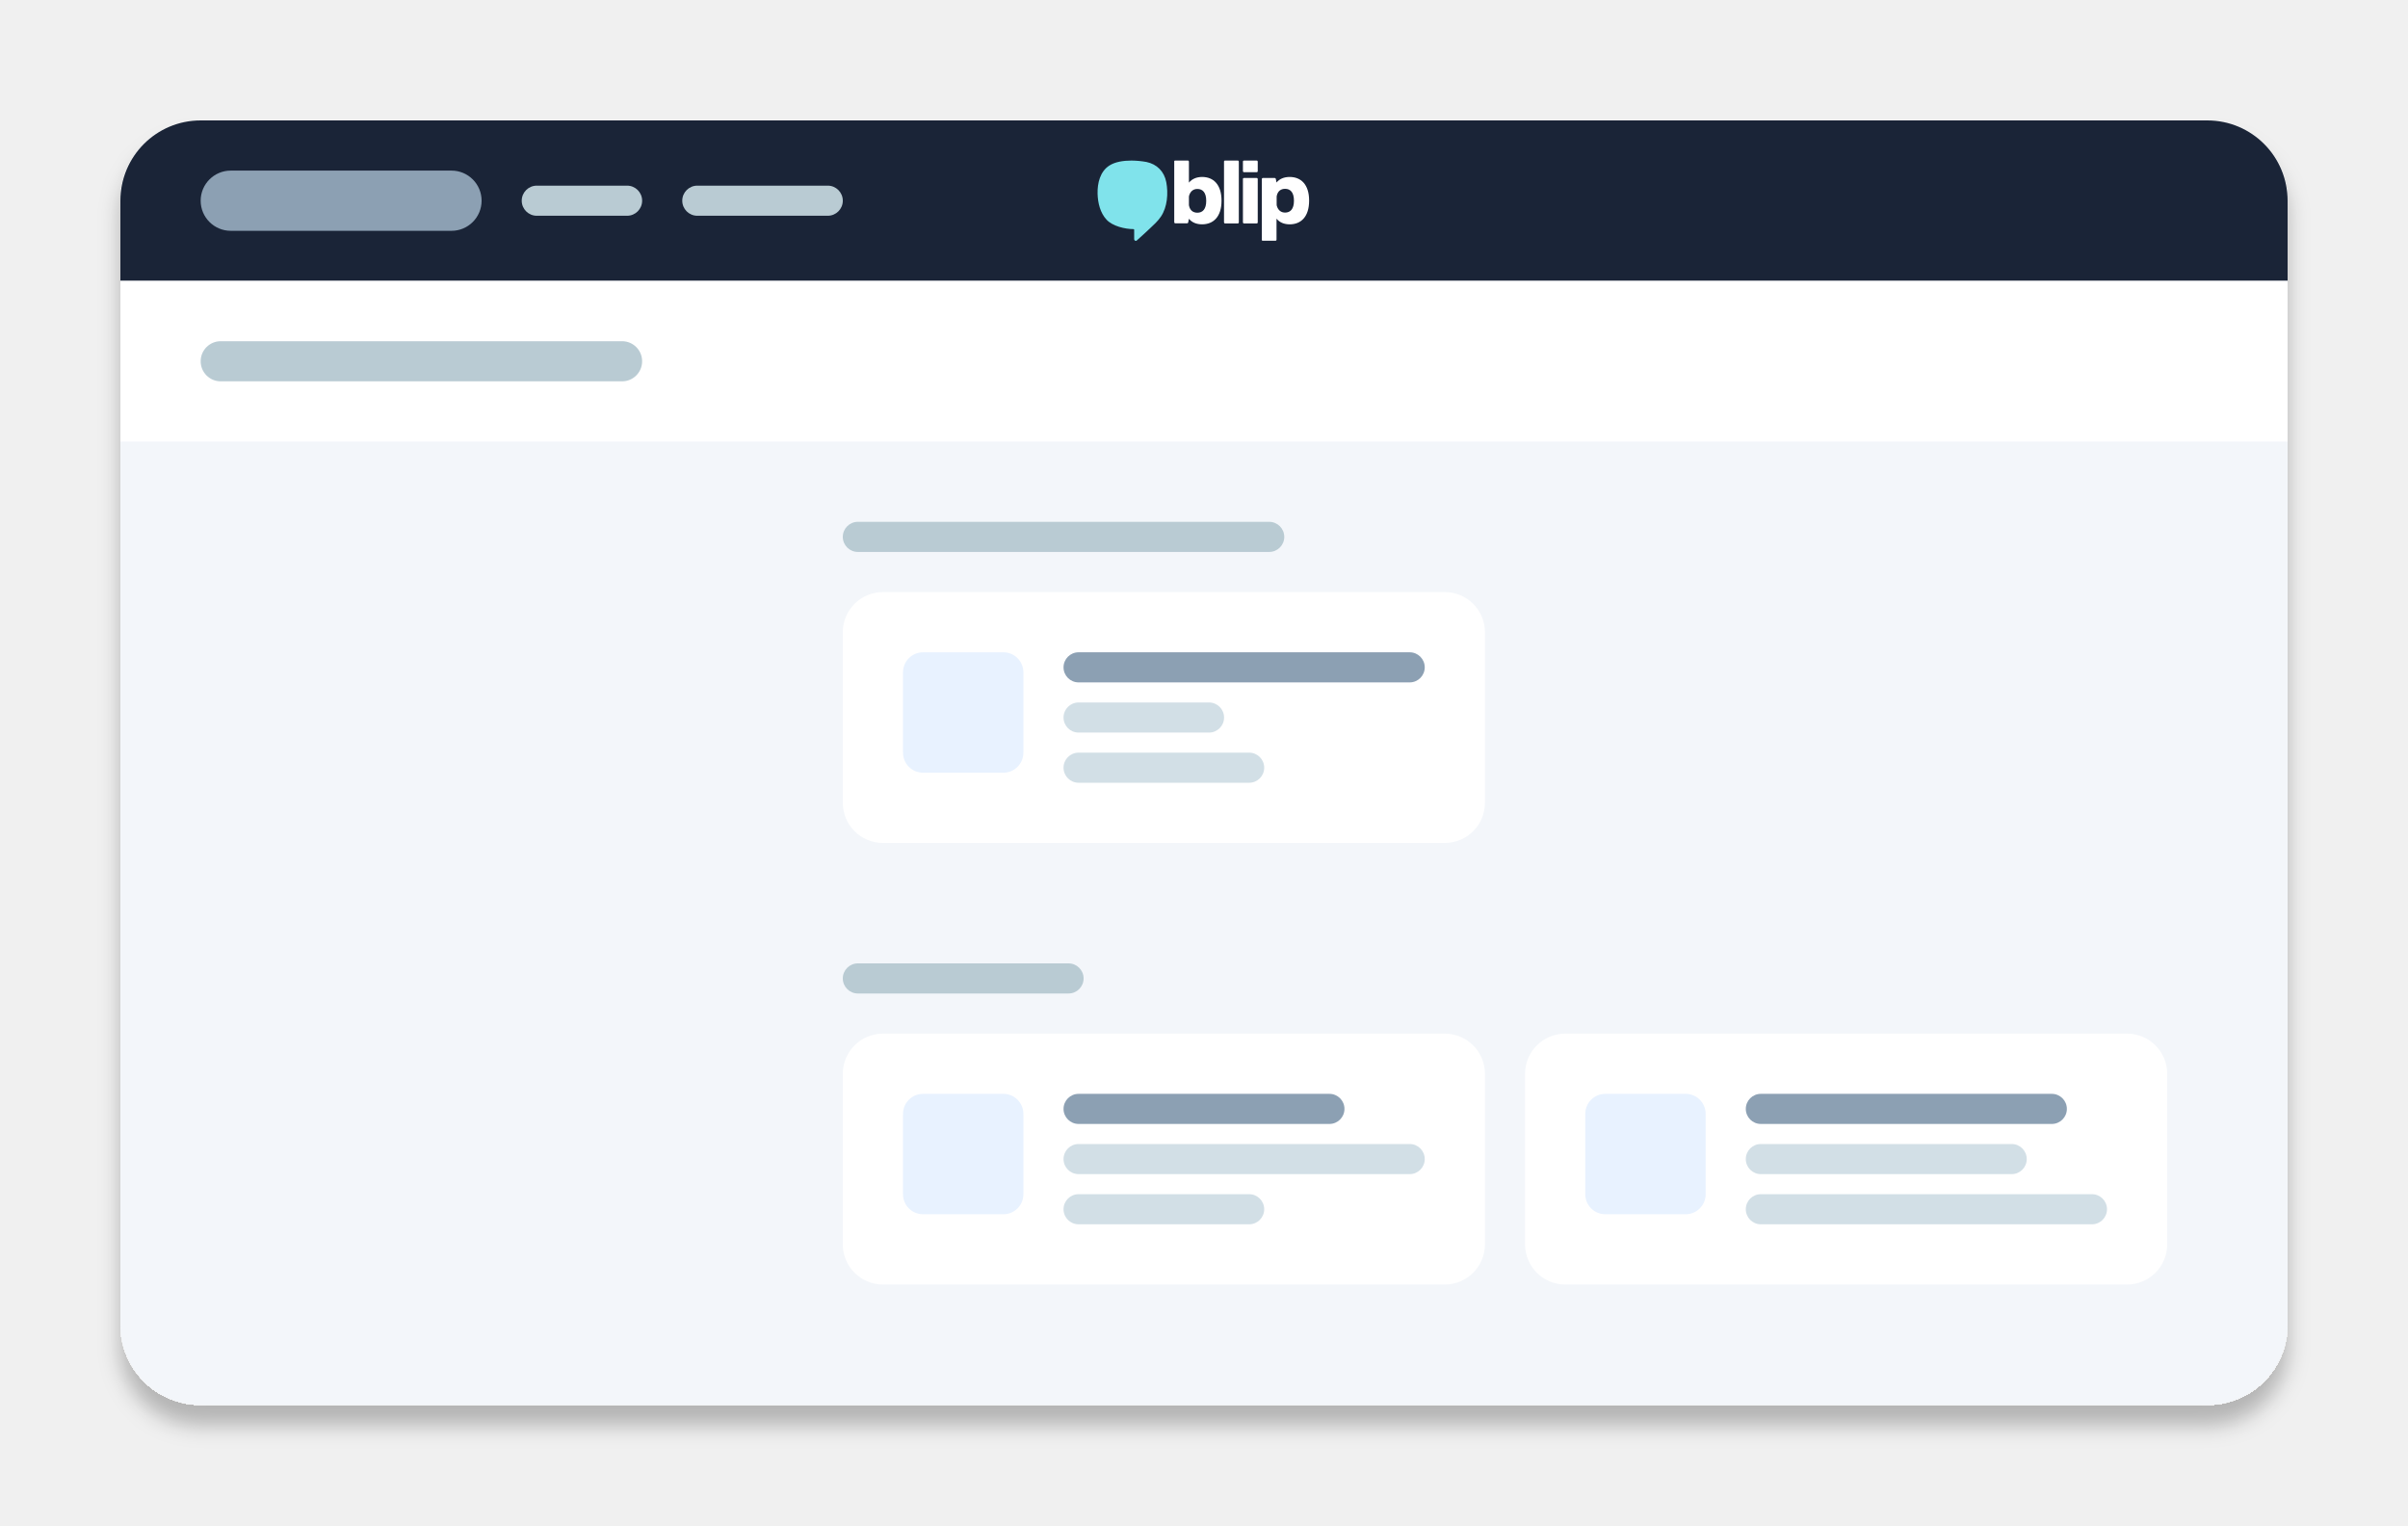
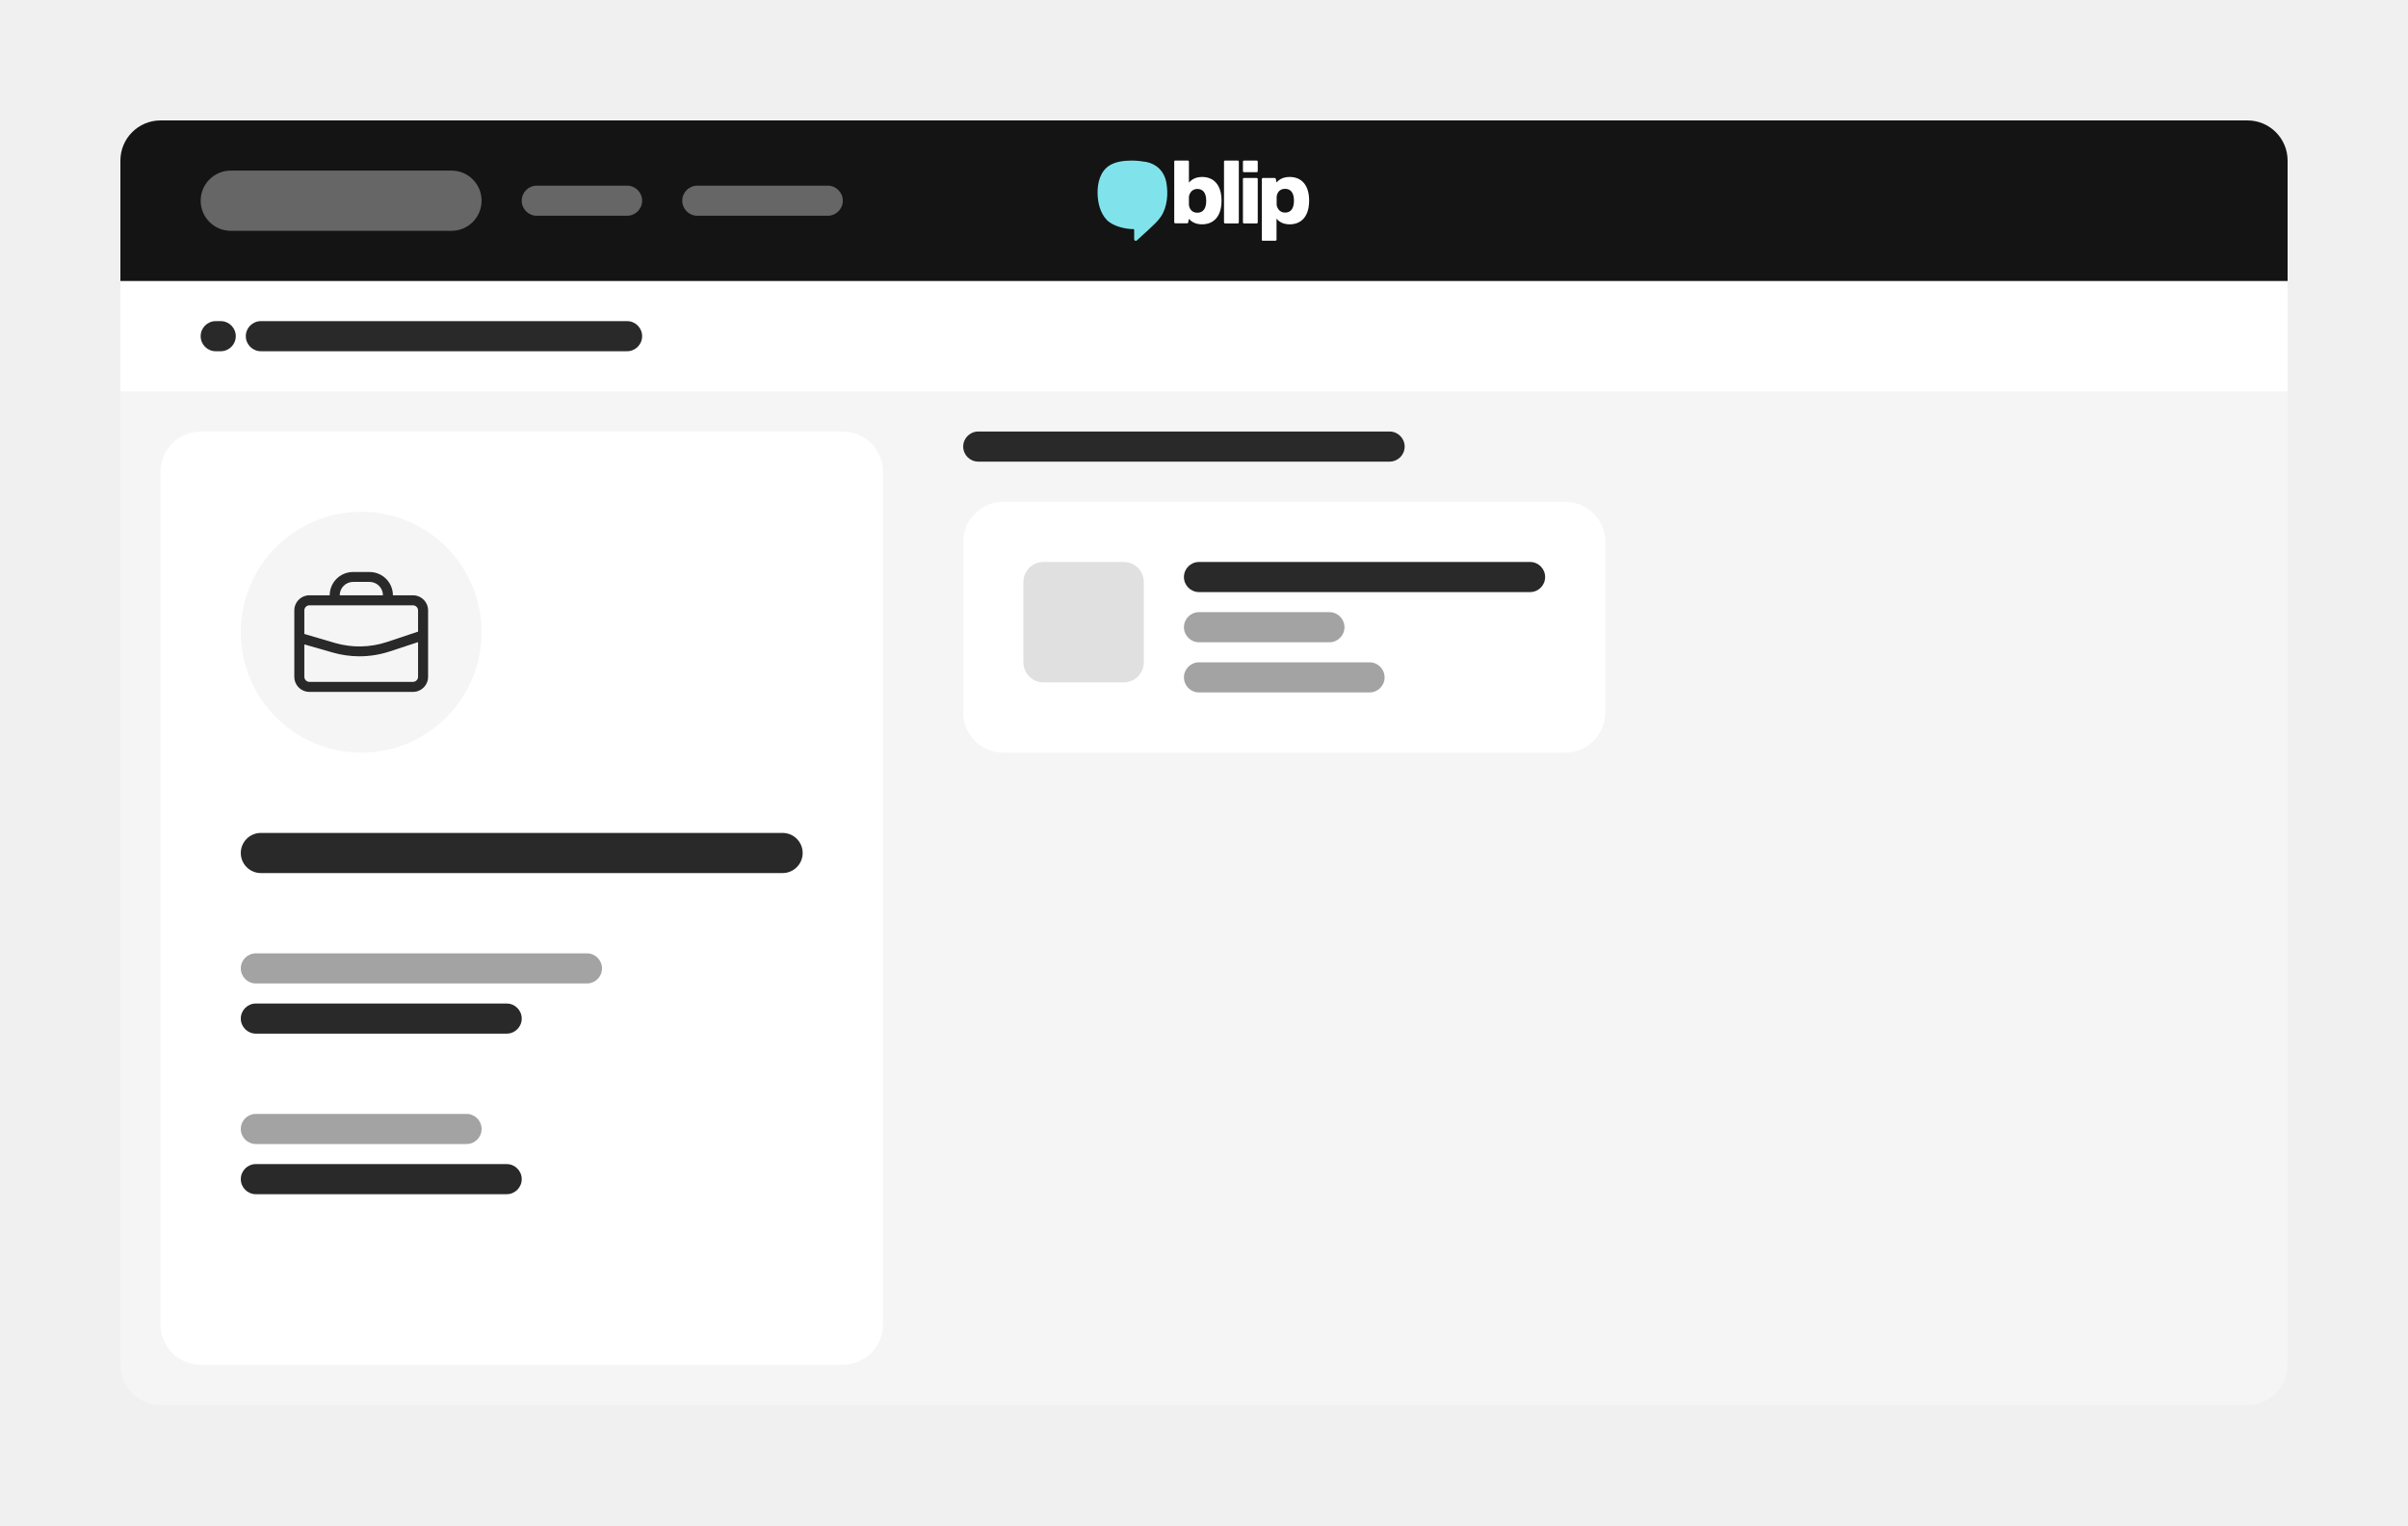
<svg xmlns="http://www.w3.org/2000/svg" width="480" height="304" viewBox="0 0 480 304" fill="none">
-   <g filter="url(#screen-control-panel-off__a)">
-     <path d="M24 40c0-8.837 7.163-16 16-16h400c8.837 0 16 7.163 16 16v16H24V40Z" fill="#1A2437" />
-     <rect x="40" y="34" width="56" height="12" rx="6" fill="#8CA0B3" />
-     <rect x="104" y="37" width="24" height="6" rx="3" fill="#B9CBD3" />
-     <rect x="136" y="37" width="32" height="6" rx="3" fill="#B9CBD3" />
-     <path d="M251.53 47.794V35.68a.2.2 0 0 1 .199-.206h2.381c.099 0 .174.077.198.154l.149.746c.62-.746 1.513-1.106 2.63-1.106 2.207 0 3.869 1.466 3.869 4.707 0 3.242-1.637 4.733-3.869 4.733-1.092 0-2.01-.36-2.63-1.131v4.193a.199.199 0 0 1-.198.205h-2.555c-.099.026-.174-.051-.174-.18Zm2.952-7.022c0 .077 0 .154.025.231.273.952.893 1.364 1.662 1.364 1.042 0 1.761-.695 1.761-2.367 0-1.672-.719-2.367-1.761-2.367-.819 0-1.439.412-1.662 1.364-.025.077-.025.128-.025.206v1.569ZM234.241 32h2.555c.124 0 .199.103.199.206v4.193c.62-.746 1.538-1.132 2.629-1.132 2.232 0 3.87 1.492 3.87 4.733 0 3.241-1.662 4.707-3.87 4.707-1.116 0-2.009-.36-2.629-1.106l-.149.746c-.025.103-.099.155-.199.155h-2.381c-.124 0-.198-.103-.198-.206v-12.09c-.025-.129.049-.206.173-.206Zm2.754 8.823c0 .077 0 .129.025.206.223.952.843 1.363 1.661 1.363 1.042 0 1.762-.694 1.762-2.366 0-1.672-.72-2.367-1.762-2.367-.769 0-1.389.412-1.661 1.364-.025.077-.025.154-.025.231v1.57ZM244.188 32h2.555c.124 0 .199.103.199.206V44.32a.2.2 0 0 1-.199.206h-2.555c-.124 0-.198-.103-.198-.206V32.206c0-.129.074-.206.198-.206Zm3.572 2.11v-1.904c0-.129.099-.206.198-.206h2.555c.124 0 .199.103.199.206v1.903a.2.2 0 0 1-.199.206h-2.555c-.124 0-.198-.103-.198-.206Zm.198 1.363h2.555c.124 0 .199.103.199.206v8.642a.2.2 0 0 1-.199.206h-2.555c-.124 0-.198-.103-.198-.206V35.68c0-.13.074-.206.198-.206Z" fill="#fff" />
-     <path d="M225.535 32c-1.612 0-3.274.257-4.415 1.003-1.836 1.184-2.382 3.499-2.332 5.608.05 1.826.521 3.807 1.786 5.17 1.191 1.287 3.671 1.878 5.358 1.878.074 0 .149.052.149.154v1.853c0 .18.148.334.322.334h.025a.22.22 0 0 0 .173-.077c.844-.746 1.687-1.518 2.531-2.315.793-.746 1.686-1.544 2.282-2.444 1.289-1.904 1.488-4.63 1.066-6.868-.421-2.161-1.885-3.576-3.944-4.013a17.573 17.573 0 0 0-3.001-.283Z" fill="#80E3EB" />
-     <path d="M24 56h432v208c0 8.837-7.163 16-16 16H40c-8.837 0-16-7.163-16-16V56Z" fill="#F3F6FA" />
-     <path fill="#fff" d="M24 56h432v32H24z" />
-     <rect x="40" y="68" width="88" height="8" rx="4" fill="#B9CBD3" />
-     <rect x="168" y="104" width="88" height="6" rx="3" fill="#B9CBD3" />
-     <rect x="168" y="118" width="128" height="50" rx="8" fill="#fff" />
-     <rect x="180" y="130" width="24" height="24" rx="4" fill="#E8F2FF" />
-     <rect x="212" y="130" width="72" height="6" rx="3" fill="#8CA0B3" />
-     <rect x="212" y="140" width="32" height="6" rx="3" fill="#D2DFE6" />
-     <rect x="212" y="150" width="40" height="6" rx="3" fill="#D2DFE6" />
-     <rect x="168" y="192" width="48" height="6" rx="3" fill="#B9CBD3" />
-     <rect x="168" y="206" width="128" height="50" rx="8" fill="#fff" />
-     <rect x="180" y="218" width="24" height="24" rx="4" fill="#E8F2FF" />
-     <rect x="212" y="218" width="56" height="6" rx="3" fill="#8CA0B3" />
-     <rect x="212" y="228" width="72" height="6" rx="3" fill="#D2DFE6" />
-     <rect x="212" y="238" width="40" height="6" rx="3" fill="#D2DFE6" />
-     <rect x="304" y="206" width="128" height="50" rx="8" fill="#fff" />
-     <rect x="316" y="218" width="24" height="24" rx="4" fill="#E8F2FF" />
-     <rect x="348" y="218" width="64" height="6" rx="3" fill="#8CA0B3" />
-     <rect x="348" y="228" width="56" height="6" rx="3" fill="#D2DFE6" />
-     <rect x="348" y="238" width="72" height="6" rx="3" fill="#D2DFE6" />
-   </g>
-   <defs>
-     <filter id="screen-control-panel-off__a" x="-4" y="0" width="488" height="312" filterUnits="userSpaceOnUse" color-interpolation-filters="sRGB">
-       <feFlood flood-opacity="0" result="BackgroundImageFix" />
-       <feColorMatrix in="SourceAlpha" values="0 0 0 0 0 0 0 0 0 0 0 0 0 0 0 0 0 0 127 0" result="hardAlpha" />
-       <feOffset dy="4" />
-       <feGaussianBlur stdDeviation="2" />
-       <feComposite in2="hardAlpha" operator="out" />
-       <feColorMatrix values="0 0 0 0 0 0 0 0 0 0 0 0 0 0 0 0 0 0 0.25 0" />
-       <feBlend in2="BackgroundImageFix" result="effect1_dropShadow_12035_6917" />
-       <feBlend in="SourceGraphic" in2="effect1_dropShadow_12035_6917" result="shape" />
-     </filter>
-   </defs>
+   <path d="M24 32C24 27.582 27.582 24 32 24H448C452.418 24 456 27.582 456 32V272C456 276.418 452.418 280 448 280H32C27.582 280 24 276.418 24 272V32Z" fill="#F5F5F5" />
+   <path d="M24 56H456V78H24V56Z" fill="white" />
+   <path d="M49 67C49 65.343 50.343 64 52 64H125C126.657 64 128 65.343 128 67C128 68.657 126.657 70 125 70H52C50.343 70 49 68.657 49 67Z" fill="#292929" />
+   <path d="M40 67C40 65.343 41.343 64 43 64H44C45.657 64 47 65.343 47 67C47 68.657 45.657 70 44 70H43C41.343 70 40 68.657 40 67Z" fill="#292929" />
+   <path d="M24 32C24 27.582 27.582 24 32 24H448C452.418 24 456 27.582 456 32V56H24V32Z" fill="#141414" />
+   <path d="M40 40C40 36.686 42.686 34 46 34H90C93.314 34 96 36.686 96 40C96 43.314 93.314 46 90 46H46C42.686 46 40 43.314 40 40Z" fill="#666666" />
+   <path d="M104 40C104 38.343 105.343 37 107 37H125C126.657 37 128 38.343 128 40C128 41.657 126.657 43 125 43H107C105.343 43 104 41.657 104 40Z" fill="#666666" />
+   <path d="M136 40C136 38.343 137.343 37 139 37H165C166.657 37 168 38.343 168 40C168 41.657 166.657 43 165 43H139C137.343 43 136 41.657 136 40Z" fill="#666666" />
+   <path d="M251.531 47.794V35.679C251.531 35.55 251.63 35.473 251.73 35.473H254.111C254.21 35.473 254.285 35.55 254.309 35.627L254.458 36.373C255.078 35.627 255.971 35.267 257.088 35.267C259.295 35.267 260.957 36.733 260.957 39.974C260.957 43.216 259.32 44.708 257.088 44.708C255.996 44.708 255.078 44.347 254.458 43.576V47.769C254.458 47.897 254.359 47.974 254.26 47.974H251.705C251.606 48 251.531 47.923 251.531 47.794ZM254.483 40.772C254.483 40.849 254.483 40.926 254.508 41.003C254.781 41.955 255.401 42.367 256.17 42.367C257.212 42.367 257.931 41.672 257.931 40C257.931 38.328 257.212 37.634 256.17 37.634C255.351 37.634 254.731 38.045 254.508 38.997C254.483 39.074 254.483 39.126 254.483 39.203V40.772Z" fill="white" />
+   <path d="M234.242 32H236.797C236.921 32 236.995 32.103 236.995 32.206V36.399C237.615 35.653 238.533 35.267 239.624 35.267C241.857 35.267 243.494 36.759 243.494 40C243.494 43.241 241.832 44.707 239.624 44.707C238.508 44.707 237.615 44.347 236.995 43.601L236.846 44.347C236.822 44.45 236.747 44.502 236.648 44.502H234.267C234.143 44.502 234.068 44.399 234.068 44.296V32.206C234.043 32.077 234.118 32 234.242 32ZM236.995 40.823C236.995 40.9 236.995 40.952 237.02 41.029C237.243 41.981 237.863 42.392 238.682 42.392C239.724 42.392 240.443 41.698 240.443 40.026C240.443 38.354 239.724 37.659 238.682 37.659C237.913 37.659 237.293 38.071 237.02 39.023C236.995 39.1 236.995 39.177 236.995 39.254V40.823Z" fill="white" />
+   <path d="M244.189 32H246.744C246.868 32 246.942 32.103 246.942 32.206V44.322C246.942 44.45 246.843 44.527 246.744 44.527H244.189C244.065 44.527 243.99 44.424 243.99 44.322V32.206C243.99 32.077 244.065 32 244.189 32Z" fill="white" />
+   <path d="M247.761 34.109V32.206C247.761 32.077 247.86 32 247.959 32H250.514C250.638 32 250.713 32.103 250.713 32.206V34.109C250.713 34.238 250.613 34.315 250.514 34.315H247.959C247.835 34.315 247.761 34.212 247.761 34.109ZM247.959 35.473H250.514C250.638 35.473 250.713 35.576 250.713 35.678V44.322C250.713 44.45 250.613 44.527 250.514 44.527H247.959C247.835 44.527 247.761 44.424 247.761 44.322V35.678C247.761 35.55 247.835 35.473 247.959 35.473Z" fill="white" />
+   <path d="M225.535 32C223.923 32 222.261 32.257 221.12 33.003C219.284 34.187 218.739 36.502 218.788 38.611C218.838 40.437 219.309 42.418 220.574 43.781C221.765 45.068 224.245 45.659 225.932 45.659C226.006 45.659 226.081 45.711 226.081 45.813V47.666C226.081 47.846 226.23 48 226.403 48H226.428C226.502 48 226.552 47.974 226.602 47.923C227.445 47.177 228.288 46.405 229.132 45.608C229.926 44.862 230.819 44.064 231.414 43.164C232.704 41.261 232.902 38.534 232.48 36.296C232.059 34.135 230.595 32.72 228.536 32.283C227.668 32.129 226.602 32 225.535 32Z" fill="#80E3EB" />
+   <path d="M32 94C32 89.582 35.582 86 40 86H168C172.418 86 176 89.582 176 94V264C176 268.418 172.418 272 168 272H40C35.582 272 32 268.418 32 264V94Z" fill="white" />
+   <rect x="48" y="102" width="48" height="48" rx="24" fill="#F5F5F5" />
+   <path d="M82.32 118.64H78.32C78.32 118.031 78.2 117.427 77.967 116.864C77.734 116.301 77.392 115.79 76.961 115.359C76.53 114.928 76.019 114.586 75.456 114.353C74.893 114.12 74.29 114 73.68 114H70.36C69.13 114 67.95 114.489 67.079 115.359C66.209 116.229 65.72 117.409 65.72 118.64H61.72C61.321 118.635 60.925 118.709 60.555 118.858C60.185 119.007 59.848 119.228 59.564 119.508C59.28 119.789 59.054 120.123 58.9 120.491C58.746 120.859 58.667 121.254 58.667 121.653V134.88C58.667 135.679 58.984 136.446 59.55 137.011C60.115 137.576 60.881 137.893 61.68 137.893H82.32C83.12 137.893 83.886 137.576 84.451 137.011C85.016 136.446 85.334 135.679 85.334 134.88V121.653C85.334 120.854 85.016 120.088 84.451 119.523C83.886 118.957 83.12 118.64 82.32 118.64ZM67.72 118.64C67.72 117.933 68.001 117.254 68.501 116.754C69.001 116.254 69.68 115.973 70.387 115.973H73.667C74.374 115.973 75.052 116.254 75.553 116.754C76.053 117.254 76.334 117.933 76.334 118.64H67.707H67.72ZM61.68 120.64H82.32C82.589 120.64 82.847 120.747 83.037 120.937C83.227 121.127 83.334 121.385 83.334 121.653V125.88L77.054 127.973C73.744 129.054 70.187 129.119 66.84 128.16L60.667 126.347V121.653C60.667 121.385 60.774 121.127 60.964 120.937C61.154 120.747 61.412 120.64 61.68 120.64ZM82.32 135.893H61.68C61.412 135.893 61.154 135.787 60.964 135.597C60.774 135.406 60.667 135.149 60.667 134.88V128.427L66.294 130.04C68.027 130.541 69.823 130.797 71.627 130.8C73.674 130.8 75.708 130.476 77.654 129.84L83.334 127.973V134.867C83.335 135.001 83.311 135.134 83.26 135.259C83.21 135.383 83.136 135.496 83.042 135.592C82.947 135.687 82.835 135.763 82.711 135.815C82.587 135.867 82.454 135.893 82.32 135.893Z" fill="#292929" />
+   <path d="M48 170C48 167.791 49.791 166 52 166H156C158.209 166 160 167.791 160 170C160 172.209 158.209 174 156 174H52C49.791 174 48 172.209 48 170Z" fill="#292929" />
+   <path d="M48 193C48 191.343 49.343 190 51 190H117C118.657 190 120 191.343 120 193C120 194.657 118.657 196 117 196H51C49.343 196 48 194.657 48 193Z" fill="#A3A3A3" />
+   <path d="M48 203C48 201.343 49.343 200 51 200H101C102.657 200 104 201.343 104 203C104 204.657 102.657 206 101 206H51C49.343 206 48 204.657 48 203Z" fill="#292929" />
+   <path d="M48 225C48 223.343 49.343 222 51 222H93C94.657 222 96 223.343 96 225C96 226.657 94.657 228 93 228H51C49.343 228 48 226.657 48 225Z" fill="#A3A3A3" />
+   <path d="M48 235C48 233.343 49.343 232 51 232H101C102.657 232 104 233.343 104 235C104 236.657 102.657 238 101 238H51C49.343 238 48 236.657 48 235Z" fill="#292929" />
+   <path d="M192 108C192 103.582 195.582 100 200 100H312C316.418 100 320 103.582 320 108V142C320 146.418 316.418 150 312 150H200C195.582 150 192 146.418 192 142V108Z" fill="white" />
+   <path d="M204 116C204 113.791 205.791 112 208 112H224C226.209 112 228 113.791 228 116V132C228 134.209 226.209 136 224 136H208C205.791 136 204 134.209 204 132V116Z" fill="#E0E0E0" />
+   <path d="M236 115C236 113.343 237.343 112 239 112H305C306.657 112 308 113.343 308 115C308 116.657 306.657 118 305 118H239C237.343 118 236 116.657 236 115Z" fill="#292929" />
+   <path d="M236 125C236 123.343 237.343 122 239 122H265C266.657 122 268 123.343 268 125C268 126.657 266.657 128 265 128H239C237.343 128 236 126.657 236 125Z" fill="#A3A3A3" />
+   <path d="M236 135C236 133.343 237.343 132 239 132H273C274.657 132 276 133.343 276 135C276 136.657 274.657 138 273 138H239C237.343 138 236 136.657 236 135Z" fill="#A3A3A3" />
+   <path d="M192 89C192 87.343 193.343 86 195 86H277C278.657 86 280 87.343 280 89C280 90.657 278.657 92 277 92H195C193.343 92 192 90.657 192 89Z" fill="#292929" />
</svg>
